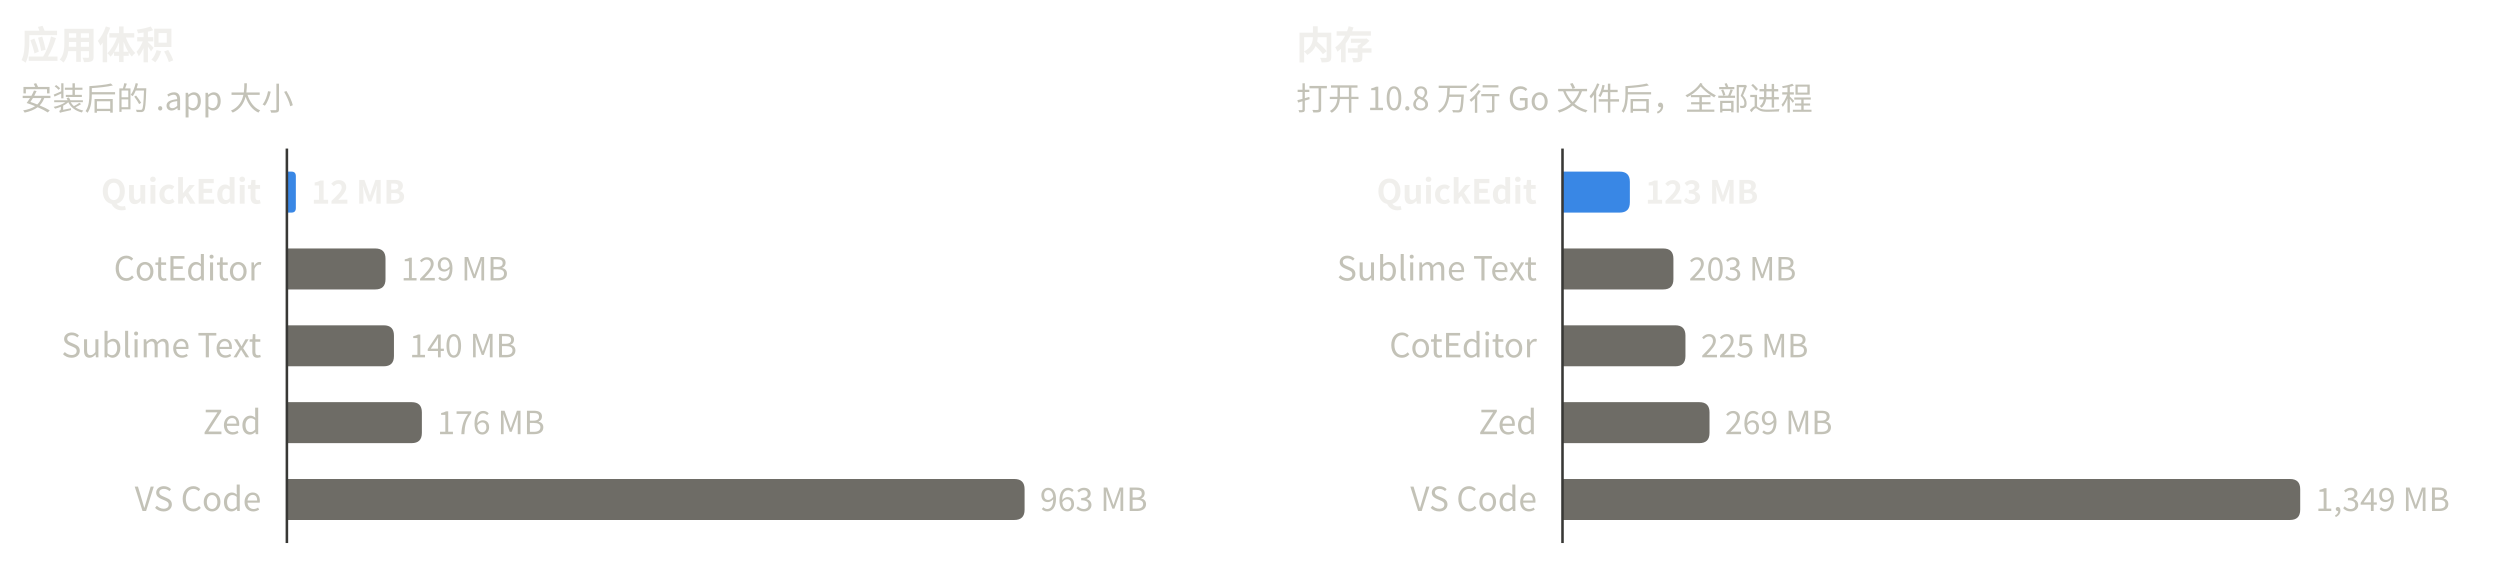
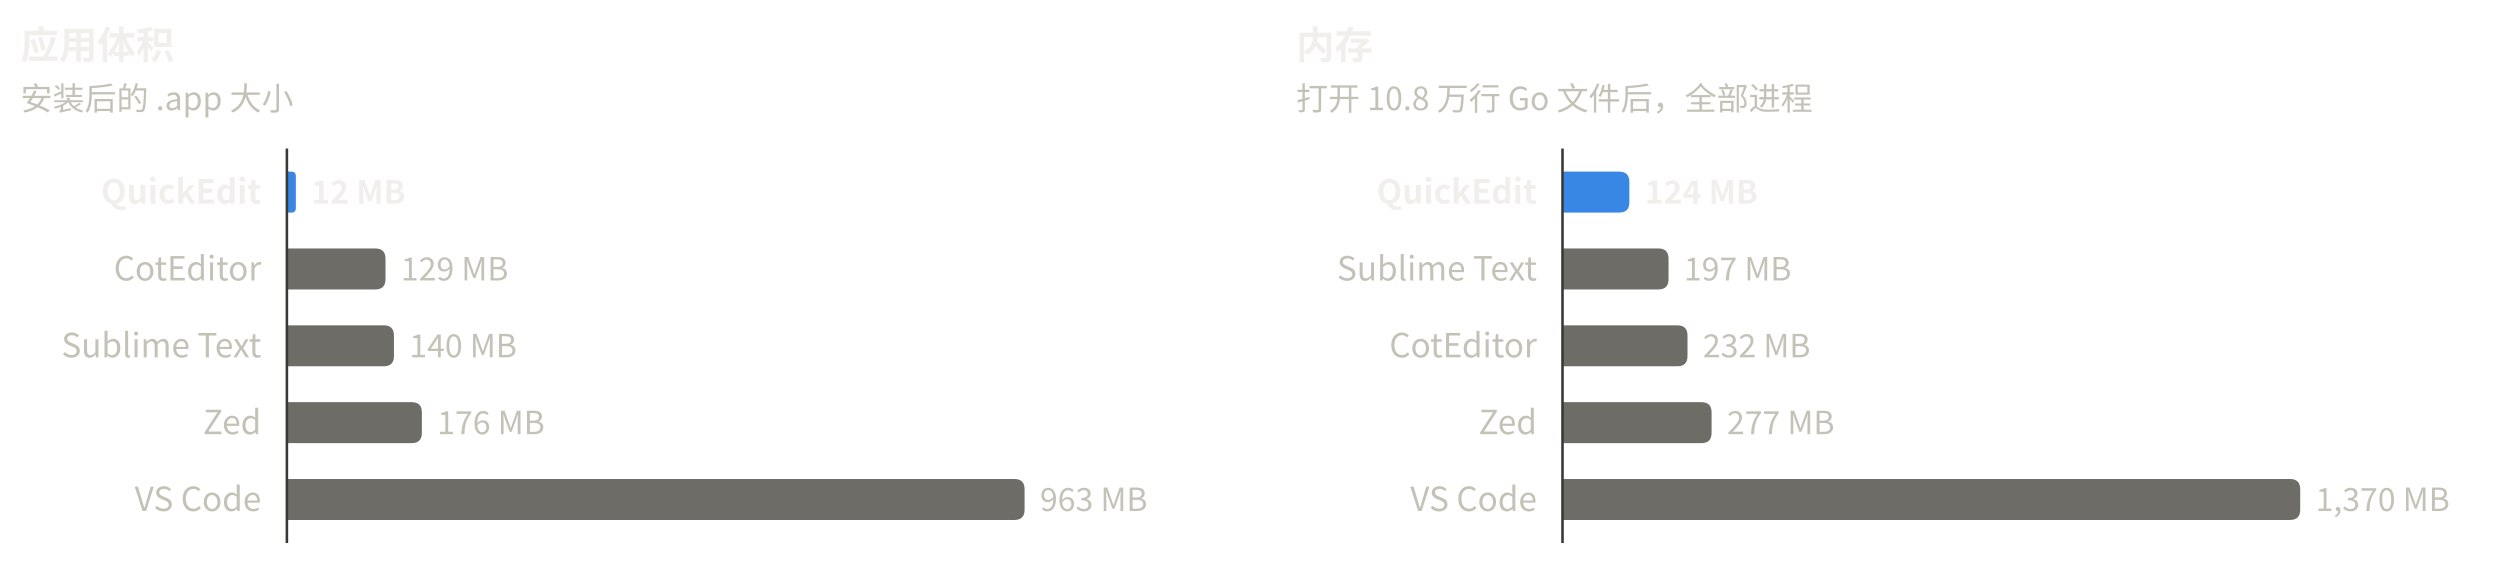
<svg xmlns="http://www.w3.org/2000/svg" width="976" height="226" viewBox="-8 -8 976 226" role="img" aria-label="各编辑器的应用体积和内存" font-family="-apple-system, BlinkMacSystemFont, &quot;Segoe UI&quot;, &quot;PingFang SC&quot;, &quot;Hiragino Sans GB&quot;, &quot;Noto Sans CJK SC&quot;, &quot;Microsoft YaHei&quot;, sans-serif">
  <text x="0.0" y="15.0" font-size="15" font-weight="600" fill="#f0efec" text-anchor="start" style="">应用体积</text>
  <text x="0.0" y="35.0" font-size="12.5" font-weight="400" fill="#c3c2b7" text-anchor="start" style="">安装后的 .app 大小</text>
  <text x="94.0" y="71.5" font-size="13" font-weight="600" fill="#f0efec" text-anchor="end" style="">QuickEdit</text>
  <path d="M104.0,59.0 H105.8 Q107.5,59.0 107.5,60.8 V73.2 Q107.5,75.0 105.8,75.0 H104.0 Z" fill="#3987e5" />
  <text x="113.5" y="71.5" font-size="12.5" font-weight="600" fill="#f0efec" text-anchor="start" style="font-variant-numeric: tabular-nums;">12 MB</text>
  <text x="94.0" y="101.5" font-size="13" font-weight="400" fill="#c3c2b7" text-anchor="end" style="">CotEditor</text>
  <path d="M104.0,89.0 H138.5 Q142.5,89.0 142.5,93.0 V101.0 Q142.5,105.0 138.5,105.0 H104.0 Z" fill="#6e6c66" />
  <text x="148.5" y="101.5" font-size="12.5" font-weight="400" fill="#c3c2b7" text-anchor="start" style="font-variant-numeric: tabular-nums;">129 MB</text>
  <text x="94.0" y="131.5" font-size="13" font-weight="400" fill="#c3c2b7" text-anchor="end" style="">Sublime Text</text>
  <path d="M104.0,119.0 H141.8 Q145.8,119.0 145.8,123.0 V131.0 Q145.8,135.0 141.8,135.0 H104.0 Z" fill="#6e6c66" />
  <text x="151.8" y="131.5" font-size="12.5" font-weight="400" fill="#c3c2b7" text-anchor="start" style="font-variant-numeric: tabular-nums;">140 MB</text>
  <text x="94.0" y="161.5" font-size="13" font-weight="400" fill="#c3c2b7" text-anchor="end" style="">Zed</text>
  <path d="M104.0,149.0 H152.7 Q156.7,149.0 156.7,153.0 V161.0 Q156.7,165.0 152.7,165.0 H104.0 Z" fill="#6e6c66" />
  <text x="162.7" y="161.5" font-size="12.5" font-weight="400" fill="#c3c2b7" text-anchor="start" style="font-variant-numeric: tabular-nums;">176 MB</text>
  <text x="94.0" y="191.5" font-size="13" font-weight="400" fill="#c3c2b7" text-anchor="end" style="">VS Code</text>
  <path d="M104.0,179.0 H388.0 Q392.0,179.0 392.0,183.0 V191.0 Q392.0,195.0 388.0,195.0 H104.0 Z" fill="#6e6c66" />
  <text x="398.0" y="191.5" font-size="12.5" font-weight="400" fill="#c3c2b7" text-anchor="start" style="font-variant-numeric: tabular-nums;">963 MB</text>
  <line x1="104" y1="50" x2="104" y2="204" stroke="#383835" stroke-width="1" />
  <text x="498.0" y="15.0" font-size="15" font-weight="600" fill="#f0efec" text-anchor="start" style="">内存</text>
  <text x="498.0" y="35.0" font-size="12.5" font-weight="400" fill="#c3c2b7" text-anchor="start" style="">打开 10.8 万行 Go 文件后，全部进程</text>
  <text x="592.0" y="71.5" font-size="13" font-weight="600" fill="#f0efec" text-anchor="end" style="">QuickEdit</text>
-   <path d="M602.0,59.0 H624.3 Q628.3,59.0 628.3,63.0 V71.0 Q628.3,75.0 624.3,75.0 H602.0 Z" fill="#3987e5" />
-   <text x="634.3" y="71.5" font-size="12.5" font-weight="600" fill="#f0efec" text-anchor="start" style="font-variant-numeric: tabular-nums;">123 MB</text>
+   <path d="M602.0,59.0 H624.1 Q628.1,59.0 628.1,63.0 V71.0 Q628.1,75.0 624.1,75.0 H602.0 Z" fill="#3987e5" />
+   <text x="634.1" y="71.5" font-size="12.5" font-weight="600" fill="#f0efec" text-anchor="start" style="font-variant-numeric: tabular-nums;">124 MB</text>
  <text x="592.0" y="101.5" font-size="13" font-weight="400" fill="#c3c2b7" text-anchor="end" style="">Sublime Text</text>
-   <path d="M602.0,89.0 H641.3 Q645.3,89.0 645.3,93.0 V101.0 Q645.3,105.0 641.3,105.0 H602.0 Z" fill="#6e6c66" />
-   <text x="651.3" y="101.5" font-size="12.5" font-weight="400" fill="#c3c2b7" text-anchor="start" style="font-variant-numeric: tabular-nums;">203 MB</text>
+   <path d="M602.0,89.0 H639.4 Q643.4,89.0 643.4,93.0 V101.0 Q643.4,105.0 639.4,105.0 H602.0 Z" fill="#6e6c66" />
+   <text x="649.4" y="101.5" font-size="12.5" font-weight="400" fill="#c3c2b7" text-anchor="start" style="font-variant-numeric: tabular-nums;">197 MB</text>
  <text x="592.0" y="131.5" font-size="13" font-weight="400" fill="#c3c2b7" text-anchor="end" style="">CotEditor</text>
-   <path d="M602.0,119.0 H646.0 Q650.0,119.0 650.0,123.0 V131.0 Q650.0,135.0 646.0,135.0 H602.0 Z" fill="#6e6c66" />
-   <text x="656.0" y="131.5" font-size="12.5" font-weight="400" fill="#c3c2b7" text-anchor="start" style="font-variant-numeric: tabular-nums;">225 MB</text>
+   <path d="M602.0,119.0 H646.8 Q650.8,119.0 650.8,123.0 V131.0 Q650.8,135.0 646.8,135.0 H602.0 Z" fill="#6e6c66" />
+   <text x="656.8" y="131.5" font-size="12.5" font-weight="400" fill="#c3c2b7" text-anchor="start" style="font-variant-numeric: tabular-nums;">232 MB</text>
  <text x="592.0" y="161.5" font-size="13" font-weight="400" fill="#c3c2b7" text-anchor="end" style="">Zed</text>
-   <path d="M602.0,149.0 H655.4 Q659.4,149.0 659.4,153.0 V161.0 Q659.4,165.0 655.4,165.0 H602.0 Z" fill="#6e6c66" />
-   <text x="665.4" y="161.5" font-size="12.5" font-weight="400" fill="#c3c2b7" text-anchor="start" style="font-variant-numeric: tabular-nums;">269 MB</text>
+   <path d="M602.0,149.0 H656.2 Q660.2,149.0 660.2,153.0 V161.0 Q660.2,165.0 656.2,165.0 H602.0 Z" fill="#6e6c66" />
+   <text x="666.2" y="161.5" font-size="12.5" font-weight="400" fill="#c3c2b7" text-anchor="start" style="font-variant-numeric: tabular-nums;">277 MB</text>
  <text x="592.0" y="191.5" font-size="13" font-weight="400" fill="#c3c2b7" text-anchor="end" style="">VS Code</text>
  <path d="M602.0,179.0 H886.0 Q890.0,179.0 890.0,183.0 V191.0 Q890.0,195.0 886.0,195.0 H602.0 Z" fill="#6e6c66" />
-   <text x="896.0" y="191.5" font-size="12.5" font-weight="400" fill="#c3c2b7" text-anchor="start" style="font-variant-numeric: tabular-nums;">1,349 MB</text>
+   <text x="896.0" y="191.5" font-size="12.5" font-weight="400" fill="#c3c2b7" text-anchor="start" style="font-variant-numeric: tabular-nums;">1,370 MB</text>
  <line x1="602.0" y1="50" x2="602.0" y2="204" stroke="#383835" stroke-width="1" />
</svg>
